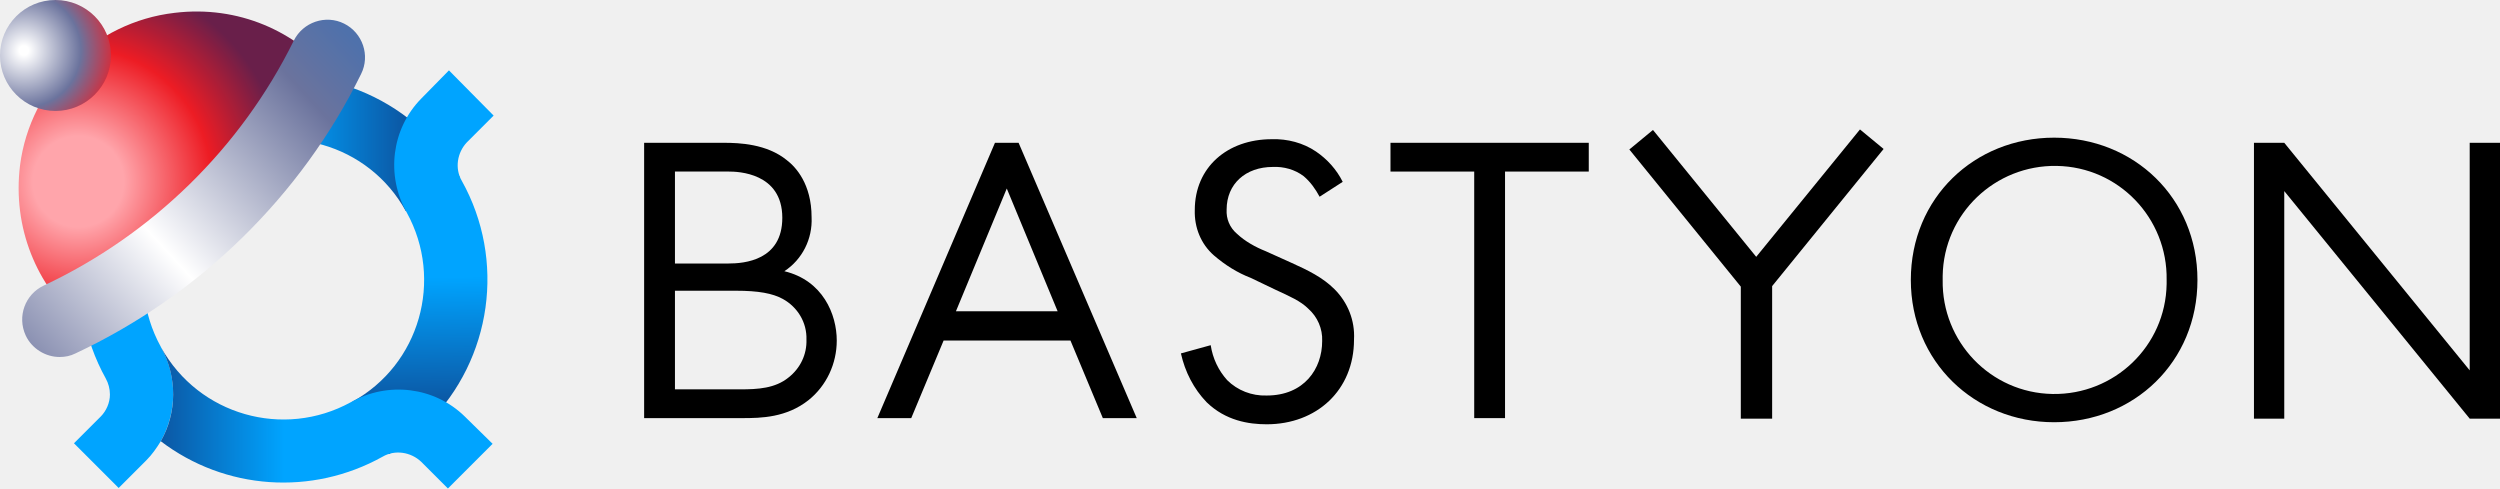
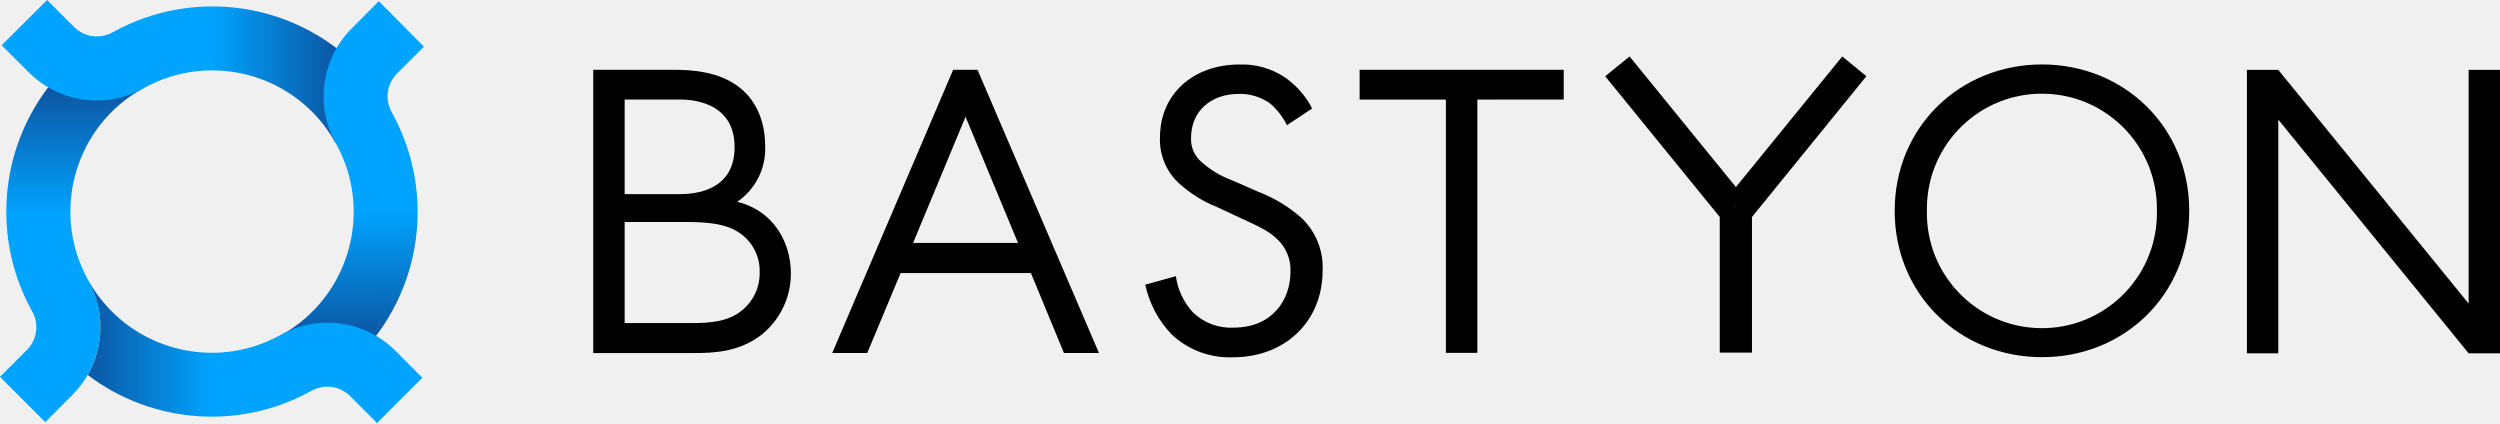
- <svg xmlns="http://www.w3.org/2000/svg" version="1.1" id="Слой_1" x="0px" y="0px" viewBox="0 0 486.7 95.1" style="enable-background:new 0 0 486.7 95.1;" xml:space="preserve">
-   <style type="text/css">
- 	.st0{fill:url(#SVGID_1_);}
- 	.st1{fill:url(#SVGID_2_);}
- 	.st2{opacity:0.38;}
- 	.st3{fill:#142163;}
- 	.st4{opacity:0.35;}
- 	.st5{fill:url(#SVGID_3_);}
- 	.st6{fill:url(#SVGID_4_);}
- 	.st7{fill:url(#SVGID_5_);}
- 	.st8{fill:url(#SVGID_6_);}
- 	.st9{fill:url(#SVGID_7_);}
- 	.st10{fill:url(#SVGID_8_);}
- 	.st11{fill:url(#SVGID_9_);}
- 	.st12{fill:url(#SVGID_10_);}
- 	.st13{fill:#FFFFFF;}
- 	.st14{fill:url(#SVGID_11_);}
- 	.st15{fill:url(#SVGID_12_);}
- 	.st16{fill:url(#SVGID_13_);}
- 	.st17{fill:url(#SVGID_14_);}
- 	.st18{fill:url(#SVGID_15_);}
- 	.st19{fill:url(#SVGID_16_);}
- 	.st20{fill:url(#SVGID_17_);}
- 	.st21{fill:url(#SVGID_18_);}
- 	.st22{fill:url(#SVGID_19_);}
- 	.st23{fill:url(#SVGID_20_);}
- 	.st24{fill:url(#SVGID_21_);}
- 	.st25{fill:url(#SVGID_22_);}
- 	.st26{fill:url(#SVGID_23_);}
- 	.st27{fill:url(#SVGID_24_);}
- 	.st28{fill:url(#SVGID_25_);}
- 	.st29{fill:url(#SVGID_26_);}
- 	.st30{fill:url(#SVGID_27_);}
- 	.st31{fill:url(#SVGID_28_);}
- 	.st32{fill:#CCCCCC;}
- 	.st33{fill:url(#SVGID_29_);}
- 	.st34{fill:url(#SVGID_30_);}
- 	.st35{fill:url(#SVGID_31_);}
- 	.st36{fill:url(#SVGID_32_);}
- 	.st37{fill:url(#SVGID_33_);}
- 	.st38{fill:url(#SVGID_34_);}
- 	.st39{fill:url(#SVGID_35_);}
- 	.st40{fill:url(#SVGID_36_);}
- 	.st41{fill:url(#SVGID_37_);}
- 	.st42{fill:url(#SVGID_38_);}
- 	.st43{fill:url(#SVGID_39_);}
- 	.st44{fill:url(#SVGID_40_);}
- 	.st45{fill:url(#SVGID_41_);}
- 	.st46{fill:url(#SVGID_42_);}
- 	.st47{fill:url(#SVGID_43_);}
- 	.st48{fill:url(#SVGID_44_);}
- 	.st49{fill:url(#SVGID_45_);}
- 	.st50{fill:#00A4FF;}
- 	.st51{fill:url(#SVGID_46_);}
- 	.st52{fill:url(#SVGID_47_);}
- 	.st53{fill:url(#SVGID_48_);}
- 	.st54{fill:url(#SVGID_49_);}
- 	.st55{fill:url(#SVGID_50_);}
- 	.st56{fill:url(#SVGID_51_);}
- 	.st57{fill:url(#SVGID_52_);}
- 	.st58{fill:url(#SVGID_53_);}
- 	.st59{fill:url(#SVGID_54_);}
- 	.st60{fill:url(#SVGID_55_);}
- 	.st61{fill:url(#SVGID_56_);}
- 	.st62{fill:url(#SVGID_57_);}
- 	.st63{fill:url(#SVGID_58_);}
- 	.st64{fill:url(#SVGID_59_);}
- 	.st65{fill:url(#SVGID_60_);}
- 	.st66{fill:url(#SVGID_61_);}
- 	.st67{fill:url(#SVGID_62_);}
- 	.st68{fill:url(#SVGID_63_);}
- 	.st69{fill:url(#SVGID_64_);}
- 	.st70{fill:url(#SVGID_65_);}
- 	.st71{fill:url(#SVGID_66_);}
- 	.st72{fill:url(#SVGID_67_);}
- 	.st73{fill:url(#SVGID_68_);}
- 	.st74{fill:url(#SVGID_69_);}
- 	.st75{fill:url(#SVGID_70_);}
- 	.st76{fill:url(#SVGID_72_);}
- 	.st77{opacity:0.43;fill:#1A171B;}
- 	.st78{fill:url(#SVGID_73_);}
- 	.st79{fill:url(#SVGID_74_);}
- 	.st80{fill:url(#SVGID_75_);}
- 	.st81{fill:url(#SVGID_76_);}
- 	.st82{opacity:0.38;fill:#353840;}
- 	.st83{clip-path:url(#SVGID_77_);}
- 	.st84{fill:url(#SVGID_78_);}
- 	.st85{fill:url(#SVGID_79_);}
- 	.st86{fill:url(#SVGID_80_);}
- 	.st87{fill:url(#SVGID_81_);}
- 	.st88{fill:url(#SVGID_82_);}
- 	.st89{fill:url(#SVGID_83_);}
- 	.st90{fill:url(#SVGID_84_);}
- 	.st91{fill:url(#SVGID_85_);}
- 	.st92{fill:url(#SVGID_86_);}
- 	.st93{fill:url(#SVGID_87_);}
- 	.st94{fill:url(#SVGID_88_);}
- 	.st95{fill:url(#SVGID_89_);}
- 	.st96{fill:url(#SVGID_90_);}
- 	.st97{fill:url(#SVGID_91_);}
- 	.st98{fill:url(#SVGID_92_);}
- 	.st99{fill:url(#SVGID_93_);}
- 	.st100{fill:url(#SVGID_94_);}
- 	.st101{fill:url(#SVGID_95_);}
- 	.st102{fill:url(#SVGID_96_);}
- 	.st103{fill:url(#SVGID_97_);}
- 	.st104{fill:url(#SVGID_98_);}
- 	.st105{fill:url(#SVGID_99_);}
- 	.st106{fill:url(#SVGID_100_);}
- 	.st107{fill:url(#SVGID_101_);}
- 	.st108{fill:url(#SVGID_102_);}
- 	.st109{fill:url(#SVGID_103_);}
- 	.st110{fill:url(#SVGID_104_);}
- 	.st111{fill:url(#SVGID_105_);}
- 	.st112{fill:url(#SVGID_106_);}
- 	.st113{fill:url(#SVGID_107_);}
- 	.st114{fill:url(#SVGID_108_);}
- 	.st115{fill:url(#SVGID_109_);}
- 	.st116{fill:url(#SVGID_110_);}
- 	.st117{fill:url(#SVGID_111_);}
- 	.st118{fill:url(#SVGID_112_);}
- 	.st119{fill:url(#SVGID_113_);}
- 	.st120{fill:url(#SVGID_114_);}
- 	.st121{fill:url(#SVGID_115_);}
- 	.st122{fill:url(#SVGID_116_);}
- 	.st123{fill:url(#SVGID_117_);}
- 	.st124{fill:url(#SVGID_118_);}
- 	.st125{fill:url(#SVGID_119_);}
- 	.st126{fill:url(#SVGID_120_);}
- 	.st127{fill:url(#SVGID_121_);}
- 	.st128{fill:url(#SVGID_122_);}
- 	.st129{fill:url(#SVGID_123_);}
- 	.st130{fill:url(#SVGID_124_);}
- 	.st131{fill:url(#SVGID_125_);}
- 	.st132{fill:url(#SVGID_126_);}
- 	.st133{fill:url(#SVGID_127_);}
- 	.st134{fill:url(#SVGID_128_);}
- 	.st135{fill:url(#SVGID_129_);}
- 	.st136{fill:url(#SVGID_130_);}
- 	.st137{fill:url(#SVGID_131_);}
- 	.st138{fill:none;stroke:url(#SVGID_132_);stroke-width:4;stroke-miterlimit:10;stroke-dasharray:12;}
- 	.st139{fill:none;stroke:url(#SVGID_133_);stroke-width:4;stroke-miterlimit:10;stroke-dasharray:12;}
- 	.st140{fill:none;stroke:url(#SVGID_134_);stroke-width:4;stroke-miterlimit:10;stroke-dasharray:12;}
- 	.st141{fill:none;stroke:url(#SVGID_135_);stroke-width:4;stroke-miterlimit:10;stroke-dasharray:12;}
- 	.st142{fill:none;stroke:url(#SVGID_136_);stroke-width:4;stroke-miterlimit:10;stroke-dasharray:12;}
- 	.st143{fill:none;stroke:url(#SVGID_137_);stroke-width:4;stroke-miterlimit:10;stroke-dasharray:12;}
- 	.st144{fill:none;stroke:url(#SVGID_138_);stroke-width:4;stroke-miterlimit:10;stroke-dasharray:12;}
- 	.st145{fill:none;stroke:url(#SVGID_139_);stroke-width:4;stroke-miterlimit:10;stroke-dasharray:12;}
- 	.st146{fill:none;stroke:url(#SVGID_140_);stroke-width:4;stroke-miterlimit:10;stroke-dasharray:12;}
- 	.st147{fill:none;stroke:url(#SVGID_141_);stroke-width:4;stroke-miterlimit:10;stroke-dasharray:12;}
- 	.st148{fill:none;stroke:url(#SVGID_142_);stroke-width:4;stroke-miterlimit:10;stroke-dasharray:12;}
- 	.st149{fill:none;stroke:url(#SVGID_143_);stroke-width:4;stroke-miterlimit:10;stroke-dasharray:12;}
- 	.st150{fill:none;stroke:url(#SVGID_144_);stroke-width:4;stroke-miterlimit:10;stroke-dasharray:12;}
- 	.st151{fill:none;stroke:url(#SVGID_145_);stroke-width:4;stroke-miterlimit:10;stroke-dasharray:12;}
- 	.st152{opacity:0.63;}
- 	.st153{fill:#353840;}
- 	.st154{fill:#008EBF;}
- 	.st155{fill:#60D6CE;}
- 	.st156{fill:#22B2A4;}
- 	.st157{fill:#FF6E84;}
- 	.st158{fill:#FFC602;}
- 	.st159{fill:#99D138;}
- 	.st160{fill:#C3B0DE;}
- 	.st161{fill:#7AB509;}
- 	.st162{fill:url(#SVGID_146_);}
- 	.st163{fill:url(#SVGID_147_);}
- 	.st164{fill:url(#SVGID_148_);}
- 	.st165{fill:url(#SVGID_149_);}
- 	.st166{opacity:0.29;fill:none;stroke:#1A171B;stroke-width:43.752;stroke-miterlimit:10;}
- 	.st167{fill:none;stroke:url(#SVGID_150_);stroke-width:27.691;stroke-miterlimit:10;}
- 	.st168{fill:none;stroke:url(#SVGID_151_);stroke-width:27.691;stroke-miterlimit:10;}
- 	.st169{fill:none;stroke:url(#SVGID_152_);stroke-width:27.691;stroke-miterlimit:10;}
- 	.st170{fill:none;stroke:url(#SVGID_153_);stroke-width:27.691;stroke-miterlimit:10;}
- 	.st171{fill:url(#SVGID_154_);stroke:url(#SVGID_155_);stroke-width:27.691;stroke-miterlimit:10;}
- 	.st172{fill:url(#SVGID_156_);stroke:url(#SVGID_157_);stroke-width:27.691;stroke-miterlimit:10;}
- 	.st173{fill:none;stroke:#0C9BEB;stroke-width:27.691;stroke-miterlimit:10;}
- 	.st174{fill:url(#SVGID_158_);stroke:url(#SVGID_159_);stroke-width:27.691;stroke-miterlimit:10;}
- 	.st175{fill:url(#SVGID_160_);stroke:url(#SVGID_161_);stroke-width:27.691;stroke-miterlimit:10;}
- 	.st176{fill:url(#SVGID_162_);stroke:url(#SVGID_163_);stroke-width:27.691;stroke-miterlimit:10;}
- 	.st177{fill:url(#SVGID_164_);stroke:url(#SVGID_165_);stroke-width:27.691;stroke-miterlimit:10;}
- 	.st178{opacity:0.29;fill:none;stroke:#1A171B;stroke-width:11.57;stroke-miterlimit:10;}
- 	.st179{opacity:0.29;fill:none;stroke:#1A171B;stroke-width:11.57;stroke-miterlimit:10;}
- 	.st180{fill:none;stroke:#1A171B;stroke-width:43.752;stroke-miterlimit:10;}
- 	.st181{fill:none;stroke:#1A171B;stroke-width:27.691;stroke-miterlimit:10;}
- 	.st182{fill:none;stroke:url(#SVGID_166_);stroke-width:27.691;stroke-miterlimit:10;}
- 	.st183{opacity:0.29;fill:none;stroke:#1A171B;stroke-width:14.507;stroke-miterlimit:10;}
- 	.st184{fill:none;stroke:url(#SVGID_167_);stroke-width:27.691;stroke-miterlimit:10;}
- 	.st185{fill:none;stroke:url(#SVGID_168_);stroke-width:27.691;stroke-miterlimit:10;}
- 	.st186{fill:none;stroke:url(#SVGID_169_);stroke-width:27.691;stroke-miterlimit:10;}
- 	.st187{fill:none;stroke:url(#SVGID_170_);stroke-width:27.691;stroke-miterlimit:10;}
- 	.st188{fill:none;stroke:url(#SVGID_171_);stroke-width:27.691;stroke-miterlimit:10;}
- 	.st189{fill:none;stroke:url(#SVGID_172_);stroke-width:27.691;stroke-miterlimit:10;}
- 	.st190{fill:none;stroke:url(#SVGID_173_);stroke-width:27.691;stroke-miterlimit:10;}
- 	.st191{fill:none;stroke:url(#SVGID_174_);stroke-width:27.691;stroke-miterlimit:10;}
- 	.st192{fill:none;stroke:url(#SVGID_175_);stroke-width:27.691;stroke-miterlimit:10;}
- 	.st193{fill:none;stroke:url(#SVGID_176_);stroke-width:27.691;stroke-miterlimit:10;}
- 	.st194{fill:none;stroke:url(#SVGID_177_);stroke-width:27.691;stroke-miterlimit:10;}
- 	.st195{fill:none;stroke:url(#SVGID_178_);stroke-width:27.691;stroke-miterlimit:10;}
- 	.st196{fill:none;stroke:url(#SVGID_179_);stroke-width:27.691;stroke-miterlimit:10;}
- 	.st197{fill:none;stroke:url(#SVGID_180_);stroke-width:27.691;stroke-miterlimit:10;}
- 	.st198{fill:none;stroke:url(#SVGID_181_);stroke-width:27.691;stroke-miterlimit:10;}
- 	.st199{fill:none;stroke:url(#SVGID_182_);stroke-width:27.691;stroke-miterlimit:10;}
- 	.st200{fill:none;stroke:url(#SVGID_183_);stroke-width:27.691;stroke-miterlimit:10;}
- 	.st201{fill:url(#SVGID_184_);stroke:url(#SVGID_185_);stroke-width:27.691;stroke-miterlimit:10;}
- 	.st202{fill:url(#SVGID_186_);stroke:url(#SVGID_187_);stroke-width:27.691;stroke-miterlimit:10;}
- 	.st203{fill:url(#SVGID_188_);stroke:url(#SVGID_189_);stroke-width:27.691;stroke-miterlimit:10;}
- 	.st204{fill:url(#SVGID_190_);stroke:url(#SVGID_191_);stroke-width:27.691;stroke-miterlimit:10;}
- 	.st205{fill:url(#SVGID_192_);stroke:url(#SVGID_193_);stroke-width:27.691;stroke-miterlimit:10;}
- 	.st206{fill:url(#SVGID_194_);stroke:url(#SVGID_195_);stroke-width:27.691;stroke-miterlimit:10;}
- 	.st207{fill:url(#SVGID_196_);stroke:url(#SVGID_197_);stroke-width:27.691;stroke-miterlimit:10;}
- 	.st208{fill:url(#SVGID_198_);stroke:url(#SVGID_199_);stroke-width:27.691;stroke-miterlimit:10;}
- 	.st209{fill:none;stroke:url(#SVGID_200_);stroke-width:27.691;stroke-miterlimit:10;}
- 	.st210{fill:none;stroke:url(#SVGID_201_);stroke-width:27.691;stroke-miterlimit:10;}
- 	.st211{fill:none;stroke:url(#SVGID_202_);stroke-width:27.691;stroke-miterlimit:10;}
- 	.st212{fill:none;stroke:url(#SVGID_203_);stroke-width:27.691;stroke-miterlimit:10;}
- 	.st213{fill:url(#SVGID_204_);stroke:url(#SVGID_205_);stroke-width:27.691;stroke-miterlimit:10;}
- 	.st214{fill:url(#SVGID_206_);stroke:url(#SVGID_207_);stroke-width:27.691;stroke-miterlimit:10;}
- 	.st215{fill:url(#SVGID_208_);stroke:url(#SVGID_209_);stroke-width:27.691;stroke-miterlimit:10;}
- 	.st216{fill:url(#SVGID_210_);stroke:url(#SVGID_211_);stroke-width:27.691;stroke-miterlimit:10;}
- 	.st217{fill:url(#SVGID_212_);stroke:url(#SVGID_213_);stroke-width:27.691;stroke-miterlimit:10;}
- 	.st218{fill:url(#SVGID_214_);stroke:url(#SVGID_215_);stroke-width:27.691;stroke-miterlimit:10;}
- 	.st219{fill:url(#SVGID_216_);stroke:url(#SVGID_217_);stroke-width:27.691;stroke-miterlimit:10;}
- 	.st220{fill:url(#SVGID_218_);stroke:url(#SVGID_219_);stroke-width:27.691;stroke-miterlimit:10;}
- 	.st221{fill:none;stroke:url(#SVGID_220_);stroke-width:27.691;stroke-miterlimit:10;}
- 	.st222{fill:none;stroke:url(#SVGID_221_);stroke-width:27.691;stroke-miterlimit:10;}
- 	.st223{fill:none;stroke:url(#SVGID_222_);stroke-width:27.691;stroke-miterlimit:10;}
- 	.st224{fill:none;stroke:url(#SVGID_223_);stroke-width:27.691;stroke-miterlimit:10;}
- 	.st225{fill:none;stroke:#1A171B;stroke-width:11.41;stroke-miterlimit:10;}
- 	.st226{opacity:0.54;fill:none;stroke:#FF0000;stroke-width:11.81;stroke-miterlimit:10;}
- 	.st227{fill:url(#SVGID_224_);}
- 	.st228{fill:url(#SVGID_225_);}
- 	.st229{fill:url(#SVGID_226_);}
- 	.st230{fill:url(#SVGID_227_);}
- 	.st231{fill:none;stroke:url(#SVGID_228_);stroke-width:27.691;stroke-miterlimit:10;}
- 	.st232{fill:url(#SVGID_229_);}
- 	.st233{fill:url(#SVGID_230_);}
- 	.st234{fill:url(#SVGID_231_);}
- 	.st235{fill:url(#SVGID_232_);}
- 	.st236{fill:url(#SVGID_233_);}
- 	.st237{fill:none;stroke:#00A4FF;stroke-width:11.57;stroke-miterlimit:10;}
- 	.st238{fill:url(#SVGID_234_);}
- 	.st239{fill:none;stroke:url(#SVGID_235_);stroke-width:43.752;stroke-miterlimit:10;}
- 	.st240{fill:url(#SVGID_236_);}
- 	.st241{fill:url(#SVGID_237_);}
- 	.st242{fill:url(#SVGID_238_);}
- 	.st243{fill:url(#SVGID_239_);}
- 	.st244{fill:none;stroke:url(#SVGID_240_);stroke-width:27.691;stroke-miterlimit:10;}
- 	.st245{fill:url(#SVGID_241_);}
- 	.st246{fill:url(#SVGID_242_);}
- 	.st247{fill:url(#SVGID_243_);}
- 	.st248{fill:url(#SVGID_244_);}
- 	.st249{fill:none;stroke:url(#SVGID_245_);stroke-width:43.752;stroke-miterlimit:10;}
- 	.st250{fill:url(#SVGID_246_);}
- 	.st251{fill:url(#SVGID_247_);}
- 	.st252{fill:url(#SVGID_248_);}
- 	.st253{fill:url(#SVGID_249_);}
- 	.st254{fill:none;stroke:url(#SVGID_250_);stroke-width:27.691;stroke-miterlimit:10;}
- 	.st255{fill:url(#SVGID_251_);}
- 	.st256{fill:none;stroke:url(#SVGID_252_);stroke-width:27.691;stroke-miterlimit:10;}
- 	.st257{fill:none;stroke:url(#SVGID_253_);stroke-width:27.691;stroke-miterlimit:10;}
- 	.st258{fill:none;stroke:url(#SVGID_254_);stroke-width:27.691;stroke-miterlimit:10;}
- 	.st259{fill:none;stroke:url(#SVGID_255_);stroke-width:27.691;stroke-miterlimit:10;}
- 	.st260{fill:url(#SVGID_256_);}
- 	.st261{fill:url(#SVGID_257_);}
- 	.st262{fill:url(#SVGID_258_);}
- 	.st263{fill:url(#SVGID_259_);}
- 	.st264{fill:url(#SVGID_260_);stroke:url(#SVGID_261_);stroke-width:2.549;stroke-miterlimit:10;}
- 	.st265{fill:url(#SVGID_262_);stroke:url(#SVGID_263_);stroke-width:2.549;stroke-miterlimit:10;}
- 	.st266{fill:none;stroke:#0C9BEB;stroke-width:2.549;stroke-miterlimit:10;}
- 	.st267{fill:none;stroke:url(#SVGID_264_);stroke-width:2.549;stroke-miterlimit:10;}
- 	.st268{fill:none;stroke:url(#SVGID_265_);stroke-width:2.549;stroke-miterlimit:10;}
- 	.st269{fill:none;stroke:url(#SVGID_266_);stroke-width:2.549;stroke-miterlimit:10;}
- 	.st270{fill:none;stroke:url(#SVGID_267_);stroke-width:2.549;stroke-miterlimit:10;}
- 	.st271{fill:none;stroke:url(#SVGID_268_);stroke-width:2.549;stroke-miterlimit:10;}
- 	.st272{fill:none;stroke:url(#SVGID_269_);stroke-width:2.549;stroke-miterlimit:10;}
- 	.st273{fill:none;stroke:url(#SVGID_270_);stroke-width:2.549;stroke-miterlimit:10;}
- 	.st274{fill:none;stroke:url(#SVGID_271_);stroke-width:2.549;stroke-miterlimit:10;}
- 	.st275{fill:none;stroke:url(#SVGID_272_);stroke-width:2.549;stroke-miterlimit:10;}
- 	.st276{fill:url(#SVGID_273_);}
- 	.st277{fill:url(#SVGID_274_);}
- 	.st278{fill:url(#SVGID_275_);}
- 	.st279{fill:url(#SVGID_276_);}
- 	.st280{fill:none;stroke:url(#SVGID_277_);stroke-width:2.549;stroke-miterlimit:10;}
- 	.st281{fill:url(#SVGID_278_);}
- 	.st282{fill:url(#SVGID_279_);}
- 	.st283{fill:url(#SVGID_280_);}
- 	.st284{fill:url(#SVGID_281_);}
- 	.st285{fill:none;stroke:url(#SVGID_282_);stroke-width:4.027;stroke-miterlimit:10;}
- 	.st286{fill:url(#SVGID_283_);}
- 	.st287{fill:url(#SVGID_284_);}
- 	.st288{fill:url(#SVGID_285_);}
- 	.st289{fill:url(#SVGID_286_);}
- 	.st290{fill:none;stroke:url(#SVGID_287_);stroke-width:2.549;stroke-miterlimit:10;}
- 	.st291{fill:#FF0000;}
- 	.st292{stroke:#000000;stroke-width:2;stroke-miterlimit:10;}
- 	.st293{fill:url(#SVGID_288_);}
- 	.st294{fill:url(#SVGID_289_);}
- 	.st295{fill:url(#SVGID_290_);}
- 	.st296{fill:url(#SVGID_291_);}
- 	.st297{fill:url(#SVGID_292_);}
- 	.st298{fill:url(#SVGID_293_);}
- 	.st299{fill:none;stroke:#142163;stroke-width:5.7;stroke-miterlimit:10;}
- 	.st300{fill:url(#SVGID_294_);}
- 	.st301{fill:url(#SVGID_295_);}
- 	.st302{fill:url(#SVGID_296_);}
- 	.st303{fill:url(#SVGID_297_);}
- 	.st304{fill:url(#SVGID_298_);}
- 	.st305{fill:url(#SVGID_299_);}
- 	.st306{fill:none;stroke:#000000;stroke-width:7.5;stroke-miterlimit:10;}
- 	.st307{fill:url(#SVGID_300_);}
- 	.st308{fill:url(#SVGID_301_);}
- 	.st309{fill:url(#SVGID_302_);}
- 	.st310{fill:url(#SVGID_303_);}
- 	.st311{fill:url(#SVGID_304_);}
- 	.st312{fill:url(#SVGID_305_);}
- 	.st313{fill:url(#SVGID_306_);}
- 	.st314{fill:url(#SVGID_307_);}
- 	.st315{fill:url(#SVGID_308_);}
- 	.st316{fill:url(#SVGID_309_);}
- 	.st317{fill:url(#SVGID_310_);}
- 	.st318{fill:url(#SVGID_311_);}
- 	.st319{fill:#F0F2F5;}
- 	.st320{fill:url(#SVGID_314_);}
- 	.st321{fill:url(#SVGID_315_);}
- 	.st322{fill:url(#SVGID_316_);}
- 	.st323{fill:url(#SVGID_317_);}
- 	.st324{fill:url(#SVGID_318_);}
- 	.st325{fill:url(#SVGID_319_);}
- 	.st326{fill:url(#SVGID_320_);}
- 	.st327{fill:url(#SVGID_321_);}
- 	.st328{fill:url(#SVGID_322_);}
- 	.st329{fill:url(#SVGID_323_);}
- 	.st330{fill:url(#SVGID_324_);}
- 	.st331{fill:url(#SVGID_325_);}
- 	.st332{fill:url(#SVGID_326_);}
- 	.st333{fill:url(#SVGID_327_);}
- 	.st334{fill:url(#SVGID_328_);}
- 	.st335{fill:url(#SVGID_329_);}
- 	.st336{fill:url(#SVGID_330_);}
- 	.st337{fill:url(#SVGID_331_);}
- 	.st338{fill:url(#SVGID_332_);}
- 	.st339{fill:url(#SVGID_333_);}
- 	.st340{fill:url(#SVGID_334_);}
- 	.st341{fill:url(#SVGID_335_);}
- 	.st342{fill:url(#SVGID_336_);}
- 	.st343{fill:url(#SVGID_337_);}
- 	.st344{fill:url(#SVGID_338_);}
- 	.st345{fill:url(#SVGID_339_);}
- 	.st346{fill:url(#SVGID_340_);}
- 	.st347{fill:url(#SVGID_341_);}
- 	.st348{fill:url(#SVGID_342_);}
- 	.st349{fill:url(#SVGID_343_);}
- 	.st350{fill:url(#SVGID_344_);}
- 	.st351{fill:url(#SVGID_345_);}
- 	.st352{fill:url(#SVGID_346_);}
- 	.st353{fill:url(#SVGID_347_);}
- 	.st354{fill:url(#SVGID_348_);}
- 	.st355{fill:url(#SVGID_349_);}
- 	.st356{fill:url(#SVGID_350_);}
- 	.st357{fill:url(#SVGID_351_);}
- 	.st358{fill:url(#SVGID_352_);}
- 	.st359{fill:url(#SVGID_353_);}
- 	.st360{fill:url(#SVGID_354_);}
- 	.st361{fill:url(#SVGID_355_);}
- 	.st362{fill:url(#SVGID_356_);}
- 	.st363{fill:url(#SVGID_357_);}
- 	.st364{fill:url(#SVGID_358_);}
- 	.st365{fill:none;stroke:#FFFFFF;stroke-width:6.396;stroke-miterlimit:10;stroke-dasharray:6,30;}
- 	.st366{fill:url(#SVGID_361_);}
- 	.st367{fill:url(#SVGID_362_);}
- 	.st368{fill:url(#SVGID_363_);}
- 	.st369{fill:url(#SVGID_364_);}
- 	.st370{fill:none;stroke:url(#SVGID_365_);stroke-width:18.106;stroke-miterlimit:10;}
- 	.st371{fill:url(#SVGID_366_);}
- 	.st372{fill:url(#SVGID_367_);}
- 	.st373{fill:url(#SVGID_368_);}
- 	.st374{fill:url(#SVGID_369_);}
- 	.st375{fill:url(#SVGID_370_);stroke:url(#SVGID_371_);stroke-width:14.284;stroke-miterlimit:10;}
- 	.st376{fill:url(#SVGID_372_);stroke:url(#SVGID_373_);stroke-width:14.284;stroke-miterlimit:10;}
- 	.st377{fill:none;stroke:#0C9BEB;stroke-width:14.284;stroke-miterlimit:10;}
- 	.st378{fill:url(#SVGID_374_);stroke:url(#SVGID_375_);stroke-width:24.099;stroke-miterlimit:10;}
- 	.st379{fill:url(#SVGID_376_);stroke:url(#SVGID_377_);stroke-width:24.099;stroke-miterlimit:10;}
- 	.st380{fill:none;stroke:#0C9BEB;stroke-width:24.099;stroke-miterlimit:10;}
- 	.st381{fill:url(#SVGID_378_);}
- 	.st382{fill:none;stroke:url(#SVGID_379_);stroke-width:27.691;stroke-miterlimit:10;}
- 	.st383{fill:none;stroke:url(#SVGID_380_);stroke-width:27.691;stroke-miterlimit:10;}
- 	.st384{fill:none;stroke:url(#SVGID_381_);stroke-width:27.691;stroke-miterlimit:10;}
- 	.st385{fill:none;stroke:url(#SVGID_382_);stroke-width:27.691;stroke-miterlimit:10;}
- 	.st386{fill:url(#SVGID_383_);stroke:url(#SVGID_384_);stroke-width:33.639;stroke-miterlimit:10;}
- 	.st387{fill:url(#SVGID_385_);stroke:url(#SVGID_386_);stroke-width:33.639;stroke-miterlimit:10;}
- 	.st388{fill:url(#SVGID_387_);stroke:url(#SVGID_388_);stroke-width:33.639;stroke-miterlimit:10;}
- 	.st389{fill:url(#SVGID_389_);stroke:url(#SVGID_390_);stroke-width:33.639;stroke-miterlimit:10;}
- 	.st390{fill:url(#SVGID_391_);stroke:url(#SVGID_392_);stroke-width:33.639;stroke-miterlimit:10;}
- 	.st391{fill:none;stroke:#1A171B;stroke-width:33.639;stroke-miterlimit:10;}
- 	.st392{fill:url(#SVGID_393_);stroke:url(#SVGID_394_);stroke-width:33.639;stroke-miterlimit:10;}
- 	.st393{fill:url(#SVGID_395_);stroke:url(#SVGID_396_);stroke-width:33.639;stroke-miterlimit:10;}
- 	.st394{fill:url(#SVGID_397_);stroke:url(#SVGID_398_);stroke-width:33.639;stroke-miterlimit:10;}
- 	.st395{fill:none;stroke:url(#SVGID_399_);stroke-width:33.639;stroke-miterlimit:10;}
- 	.st396{fill:none;stroke:url(#SVGID_400_);stroke-width:33.639;stroke-miterlimit:10;}
- 	.st397{fill:none;stroke:url(#SVGID_401_);stroke-width:33.639;stroke-miterlimit:10;}
- 	.st398{fill:none;stroke:url(#SVGID_402_);stroke-width:33.639;stroke-miterlimit:10;}
- 	.st399{fill:url(#SVGID_403_);}
- 	.st400{fill:url(#SVGID_404_);}
- 	.st401{fill:url(#SVGID_405_);}
- 	.st402{fill:url(#SVGID_406_);}
- 	.st403{fill:none;stroke:url(#SVGID_407_);stroke-width:36.461;stroke-miterlimit:10;}
- 	.st404{fill:url(#SVGID_408_);}
- 	.st405{fill:url(#SVGID_409_);}
- 	.st406{fill:url(#SVGID_410_);}
- 	.st407{fill:url(#SVGID_411_);}
- 	.st408{fill:none;stroke:url(#SVGID_412_);stroke-width:23.076;stroke-miterlimit:10;}
- 	.st409{fill:none;stroke:url(#SVGID_413_);stroke-width:31.135;stroke-miterlimit:10;}
- 	.st410{fill:none;stroke:url(#SVGID_414_);stroke-width:31.135;stroke-miterlimit:10;}
- 	.st411{fill:none;stroke:url(#SVGID_415_);stroke-width:31.135;stroke-miterlimit:10;}
- 	.st412{fill:none;stroke:url(#SVGID_416_);stroke-width:31.135;stroke-miterlimit:10;}
- 	.st413{fill:none;stroke:url(#SVGID_417_);stroke-width:31.135;stroke-miterlimit:10;}
- 	.st414{fill:none;stroke:url(#SVGID_418_);stroke-width:31.135;stroke-miterlimit:10;}
- 	.st415{fill:none;stroke:url(#SVGID_419_);stroke-width:31.135;stroke-miterlimit:10;}
- 	.st416{fill:none;stroke:url(#SVGID_420_);stroke-width:31.135;stroke-miterlimit:10;}
- 	.st417{fill:none;stroke:url(#SVGID_421_);stroke-width:31.135;stroke-miterlimit:10;}
- 	.st418{fill:url(#SVGID_422_);stroke:url(#SVGID_423_);stroke-width:27.691;stroke-miterlimit:10;}
- 	.st419{fill:url(#SVGID_424_);stroke:url(#SVGID_425_);stroke-width:27.691;stroke-miterlimit:10;}
- 	.st420{fill:url(#SVGID_426_);}
- 	.st421{fill:url(#SVGID_427_);}
- 	.st422{fill:url(#SVGID_428_);}
- 	.st423{fill:url(#SVGID_429_);}
- 	.st424{fill:none;stroke:url(#SVGID_430_);stroke-width:18.106;stroke-miterlimit:10;}
- 	.st425{fill:url(#SVGID_431_);}
- 	.st426{fill:url(#SVGID_432_);}
- 	.st427{fill:url(#SVGID_433_);}
- 	.st428{fill:url(#SVGID_434_);}
- 	.st429{fill:url(#SVGID_435_);stroke:url(#SVGID_436_);stroke-width:14.284;stroke-miterlimit:10;}
- 	.st430{fill:url(#SVGID_437_);stroke:url(#SVGID_438_);stroke-width:14.284;stroke-miterlimit:10;}
- 	.st431{fill:url(#SVGID_439_);stroke:url(#SVGID_440_);stroke-width:24.099;stroke-miterlimit:10;}
- 	.st432{fill:url(#SVGID_441_);stroke:url(#SVGID_442_);stroke-width:24.099;stroke-miterlimit:10;}
- 	.st433{fill:url(#SVGID_443_);}
- 	.st434{fill:none;stroke:url(#SVGID_444_);stroke-width:27.691;stroke-miterlimit:10;}
- 	.st435{fill:none;stroke:url(#SVGID_445_);stroke-width:27.691;stroke-miterlimit:10;}
- 	.st436{fill:none;stroke:url(#SVGID_446_);stroke-width:27.691;stroke-miterlimit:10;}
- 	.st437{fill:none;stroke:url(#SVGID_447_);stroke-width:27.691;stroke-miterlimit:10;}
- 	.st438{fill:url(#SVGID_448_);stroke:url(#SVGID_449_);stroke-width:33.639;stroke-miterlimit:10;}
- 	.st439{fill:url(#SVGID_450_);stroke:url(#SVGID_451_);stroke-width:33.639;stroke-miterlimit:10;}
- 	.st440{fill:url(#SVGID_452_);stroke:url(#SVGID_453_);stroke-width:33.639;stroke-miterlimit:10;}
- 	.st441{fill:url(#SVGID_454_);stroke:url(#SVGID_455_);stroke-width:33.639;stroke-miterlimit:10;}
- 	.st442{fill:url(#SVGID_456_);stroke:url(#SVGID_457_);stroke-width:33.639;stroke-miterlimit:10;}
- 	.st443{fill:url(#SVGID_458_);stroke:url(#SVGID_459_);stroke-width:33.639;stroke-miterlimit:10;}
- 	.st444{fill:url(#SVGID_460_);stroke:url(#SVGID_461_);stroke-width:33.639;stroke-miterlimit:10;}
- 	.st445{fill:url(#SVGID_462_);stroke:url(#SVGID_463_);stroke-width:33.639;stroke-miterlimit:10;}
- 	.st446{fill:none;stroke:url(#SVGID_464_);stroke-width:33.639;stroke-miterlimit:10;}
- 	.st447{fill:none;stroke:url(#SVGID_465_);stroke-width:33.639;stroke-miterlimit:10;}
- 	.st448{fill:none;stroke:url(#SVGID_466_);stroke-width:33.639;stroke-miterlimit:10;}
- 	.st449{fill:none;stroke:url(#SVGID_467_);stroke-width:33.639;stroke-miterlimit:10;}
- 	.st450{fill:url(#SVGID_468_);}
- 	.st451{fill:url(#SVGID_469_);}
- 	.st452{fill:url(#SVGID_470_);}
- 	.st453{fill:url(#SVGID_471_);}
- 	.st454{fill:none;stroke:url(#SVGID_472_);stroke-width:36.461;stroke-miterlimit:10;}
- 	.st455{fill:url(#SVGID_473_);}
- 	.st456{fill:url(#SVGID_474_);}
- 	.st457{fill:url(#SVGID_475_);}
- 	.st458{fill:url(#SVGID_476_);}
- 	.st459{fill:none;stroke:url(#SVGID_477_);stroke-width:23.076;stroke-miterlimit:10;}
- 	.st460{fill:none;stroke:url(#SVGID_478_);stroke-width:31.135;stroke-miterlimit:10;}
- 	.st461{fill:none;stroke:url(#SVGID_479_);stroke-width:31.135;stroke-miterlimit:10;}
- 	.st462{fill:none;stroke:url(#SVGID_480_);stroke-width:31.135;stroke-miterlimit:10;}
- 	.st463{fill:none;stroke:url(#SVGID_481_);stroke-width:31.135;stroke-miterlimit:10;}
- 	.st464{fill:none;stroke:url(#SVGID_482_);stroke-width:31.135;stroke-miterlimit:10;}
- 	.st465{fill:none;stroke:url(#SVGID_483_);stroke-width:31.135;stroke-miterlimit:10;}
- 	.st466{fill:none;stroke:url(#SVGID_484_);stroke-width:31.135;stroke-miterlimit:10;}
- 	.st467{fill:none;stroke:url(#SVGID_485_);stroke-width:31.135;stroke-miterlimit:10;}
- 	.st468{fill:none;stroke:url(#SVGID_486_);stroke-width:31.135;stroke-miterlimit:10;}
- 	.st469{fill:url(#SVGID_487_);stroke:url(#SVGID_488_);stroke-width:27.691;stroke-miterlimit:10;}
- 	.st470{fill:url(#SVGID_489_);stroke:url(#SVGID_490_);stroke-width:27.691;stroke-miterlimit:10;}
- 	.st471{fill:url(#SVGID_491_);}
- 	.st472{fill:url(#SVGID_492_);}
- 	.st473{fill:url(#SVGID_493_);}
- 	.st474{fill:url(#SVGID_494_);}
- 	.st475{fill:url(#SVGID_495_);}
- 	.st476{fill:url(#SVGID_496_);}
- 	.st477{fill:url(#SVGID_497_);}
- 	.st478{fill:url(#SVGID_498_);}
- 	.st479{fill:url(#SVGID_499_);}
- 	.st480{fill:url(#SVGID_500_);}
- 	.st481{fill:url(#SVGID_501_);}
- 	.st482{fill:url(#SVGID_502_);}
- 	.st483{fill:url(#SVGID_503_);}
- 	.st484{fill:url(#SVGID_504_);}
- 	.st485{fill:url(#SVGID_505_);}
- 	.st486{fill:url(#SVGID_506_);}
- 	.st487{fill:url(#SVGID_507_);}
- 	.st488{fill:url(#SVGID_508_);}
- 	.st489{fill:url(#SVGID_509_);}
- 	.st490{fill:url(#SVGID_510_);}
- 	.st491{fill:url(#SVGID_511_);}
- 	.st492{fill:url(#SVGID_512_);}
- 	.st493{fill:url(#SVGID_513_);}
- 	.st494{fill:url(#SVGID_514_);}
- 	.st495{fill:url(#SVGID_515_);}
- 	.st496{fill:url(#SVGID_516_);}
- 	.st497{fill:url(#SVGID_517_);}
- 	.st498{fill:url(#SVGID_518_);}
- 	.st499{fill:url(#SVGID_519_);}
- 	.st500{fill:url(#SVGID_520_);}
- 	.st501{fill:url(#SVGID_521_);}
- 	.st502{fill:url(#SVGID_522_);}
- 	.st503{fill:url(#SVGID_523_);}
- 	.st504{fill:url(#SVGID_524_);}
- 	.st505{fill:url(#SVGID_525_);}
- 	.st506{fill:url(#SVGID_526_);}
- 	.st507{fill:url(#SVGID_527_);}
- 	.st508{fill:url(#SVGID_528_);}
- 	.st509{fill:url(#SVGID_529_);}
- 	.st510{fill:url(#SVGID_530_);}
- 	.st511{fill:url(#SVGID_531_);}
- 	.st512{fill:url(#SVGID_532_);}
- 	.st513{fill:url(#SVGID_533_);}
- 	.st514{fill:url(#SVGID_534_);}
- 	.st515{fill:url(#SVGID_535_);}
- 	.st516{fill:url(#SVGID_536_);}
- 	.st517{fill:url(#SVGID_537_);}
- 	.st518{fill:url(#SVGID_538_);}
- 	.st519{fill:url(#SVGID_539_);}
- 	.st520{fill:url(#SVGID_540_);}
- 	.st521{fill:url(#SVGID_541_);}
- 	.st522{fill:url(#SVGID_542_);}
- 	.st523{fill:none;}
- 	.st524{fill:url(#SVGID_543_);}
- 	.st525{fill:none;stroke:#FFFFFF;stroke-width:8;stroke-linecap:round;stroke-miterlimit:10;}
- 	.st526{fill:url(#SVGID_544_);}
- 	.st527{fill:url(#SVGID_549_);}
- 	.st528{fill:url(#SVGID_550_);}
- 	.st529{fill:url(#SVGID_555_);}
- 	.st530{fill:url(#SVGID_556_);}
- 	.st531{fill:url(#SVGID_557_);}
- 	.st532{fill:url(#SVGID_558_);}
- 	.st533{fill:url(#SVGID_559_);}
- 	.st534{fill:url(#SVGID_560_);}
- 	.st535{fill:url(#SVGID_561_);}
- 	.st536{fill:url(#SVGID_562_);}
- 	.st537{fill:url(#SVGID_563_);}
- 	.st538{fill:url(#SVGID_564_);}
- 	.st539{fill:url(#SVGID_565_);}
- 	.st540{fill:url(#SVGID_566_);}
- 	.st541{fill:url(#SVGID_567_);}
- 	.st542{fill:url(#SVGID_568_);}
- 	.st543{fill:url(#SVGID_569_);}
- 	.st544{fill:url(#SVGID_570_);}
- 	.st545{fill:url(#SVGID_571_);}
- 	.st546{fill:url(#SVGID_572_);}
- 	.st547{fill:url(#SVGID_573_);}
- 	.st548{fill:url(#SVGID_574_);}
- 	.st549{fill:url(#SVGID_575_);}
- 	.st550{fill:url(#SVGID_576_);}
- 	.st551{fill:url(#SVGID_577_);}
- 	.st552{fill:url(#SVGID_578_);}
- 	.st553{fill:url(#SVGID_579_);}
- 	.st554{fill:url(#SVGID_580_);}
- 	.st555{fill:url(#SVGID_581_);}
- 	.st556{fill:url(#SVGID_582_);}
- 	.st557{fill:url(#SVGID_583_);}
- 	.st558{fill:url(#SVGID_584_);}
- 	.st559{fill:url(#SVGID_585_);}
- 	.st560{fill:url(#SVGID_586_);}
- 	.st561{fill:url(#SVGID_587_);}
- 	.st562{fill:url(#SVGID_588_);}
- 	.st563{fill:url(#SVGID_589_);}
- 	.st564{fill:url(#SVGID_590_);}
- 	.st565{fill:url(#SVGID_591_);}
- 	.st566{fill:url(#SVGID_592_);}
- 	.st567{fill:url(#SVGID_593_);}
- 	.st568{fill:url(#SVGID_594_);}
- 	.st569{fill:url(#SVGID_595_);}
- 	.st570{fill:url(#SVGID_596_);}
- 	.st571{fill:url(#SVGID_597_);}
- 	.st572{fill:url(#SVGID_598_);}
- 	.st573{fill:url(#SVGID_599_);}
- 	.st574{fill:url(#SVGID_600_);}
- 	.st575{fill:url(#SVGID_601_);}
- 	.st576{fill:url(#SVGID_602_);}
- 	.st577{fill:url(#SVGID_603_);}
- 	.st578{fill:url(#SVGID_604_);}
- 	.st579{fill:url(#SVGID_607_);}
- 	.st580{fill:url(#SVGID_612_);}
- 	.st581{fill:url(#SVGID_613_);}
- 	.st582{fill:url(#SVGID_614_);}
- 	.st583{fill:url(#SVGID_615_);}
- 	.st584{fill:url(#SVGID_616_);}
- 	.st585{fill:url(#SVGID_617_);}
- 	.st586{fill:url(#SVGID_618_);}
- 	.st587{fill:url(#SVGID_619_);}
- 	.st588{fill:url(#SVGID_620_);}
- 	.st589{fill:url(#SVGID_621_);}
- 	.st590{fill:url(#SVGID_622_);}
- 	.st591{fill:url(#SVGID_623_);}
- 	.st592{fill:url(#SVGID_624_);}
- 	.st593{fill:url(#SVGID_625_);}
- 	.st594{fill:url(#SVGID_626_);}
- 	.st595{fill:url(#SVGID_627_);}
- 	.st596{fill:url(#SVGID_628_);}
- 	.st597{fill:url(#SVGID_629_);}
- 	.st598{fill:url(#SVGID_630_);}
- 	.st599{fill:url(#SVGID_631_);}
- 	.st600{fill:url(#SVGID_632_);}
- 	.st601{fill:url(#SVGID_633_);}
- 	.st602{fill:url(#SVGID_634_);}
- 	.st603{fill:url(#SVGID_635_);}
- 	.st604{fill:url(#SVGID_636_);}
- 	.st605{fill:url(#SVGID_637_);}
- 	.st606{fill:url(#SVGID_638_);}
- 	.st607{fill:url(#SVGID_639_);}
- 	.st608{fill:url(#SVGID_640_);}
- 	.st609{fill:url(#SVGID_641_);}
- 	.st610{fill:url(#SVGID_642_);}
- 	.st611{fill:url(#SVGID_643_);}
- 	.st612{fill:url(#SVGID_644_);}
- 	.st613{fill:url(#SVGID_645_);}
- 	.st614{fill:url(#SVGID_646_);}
- 	.st615{fill:url(#SVGID_647_);}
- 	.st616{fill:url(#SVGID_648_);}
- 	.st617{fill:url(#SVGID_649_);}
- 	.st618{fill:url(#SVGID_650_);}
- 	.st619{fill:url(#SVGID_651_);}
- 	.st620{fill:url(#SVGID_652_);}
- 	.st621{fill:url(#SVGID_653_);}
- 	.st622{fill:url(#SVGID_654_);}
- 	.st623{fill:url(#SVGID_655_);}
- 	.st624{fill:url(#SVGID_656_);}
- 	.st625{fill:url(#SVGID_657_);}
- 	.st626{fill:url(#SVGID_658_);}
- 	.st627{fill:url(#SVGID_659_);}
- 	.st628{fill:url(#SVGID_660_);}
- 	.st629{fill:url(#SVGID_661_);}
- 	.st630{fill:url(#SVGID_662_);}
- 	.st631{fill:url(#SVGID_663_);}
- 	.st632{fill:url(#SVGID_664_);}
- 	.st633{fill:url(#SVGID_665_);}
- 	.st634{fill:url(#SVGID_666_);}
- 	.st635{fill:url(#SVGID_667_);}
- 	.st636{fill:url(#SVGID_668_);}
- 	.st637{fill:url(#SVGID_669_);}
- 	.st638{fill:url(#SVGID_670_);}
- 	.st639{fill:url(#SVGID_671_);}
- 	.st640{fill:url(#SVGID_672_);}
- 	.st641{fill:url(#SVGID_673_);}
- 	.st642{fill:url(#SVGID_674_);}
- 	.st643{fill:url(#SVGID_675_);}
- 	.st644{fill:url(#SVGID_676_);}
- 	.st645{fill:url(#SVGID_677_);}
- 	.st646{fill:url(#SVGID_678_);}
- 	.st647{fill:url(#SVGID_679_);}
- 	.st648{fill:url(#SVGID_680_);}
- 	.st649{fill:url(#SVGID_681_);}
- 	.st650{fill:url(#SVGID_682_);}
- 	.st651{fill:url(#SVGID_683_);}
- 	.st652{fill:url(#SVGID_684_);}
- 	.st653{fill:url(#SVGID_685_);}
- 	.st654{fill:url(#SVGID_686_);}
- 	.st655{fill:url(#SVGID_687_);}
- 	.st656{fill:url(#SVGID_688_);}
- 	.st657{fill:url(#SVGID_689_);}
- 	.st658{fill:url(#SVGID_690_);}
- 	.st659{fill:url(#SVGID_691_);}
- 	.st660{fill:url(#SVGID_692_);}
- 	.st661{fill:url(#SVGID_693_);}
- 	.st662{fill:url(#SVGID_694_);}
- 	.st663{fill:url(#SVGID_695_);}
- 	.st664{fill:url(#SVGID_696_);}
- 	.st665{fill:url(#SVGID_697_);}
- 	.st666{fill:url(#SVGID_698_);}
- 	.st667{fill:url(#SVGID_699_);}
- 	.st668{fill:url(#SVGID_700_);}
- 	.st669{fill:url(#SVGID_701_);}
- 	.st670{fill:url(#SVGID_702_);}
- 	.st671{fill:url(#SVGID_703_);}
- 	.st672{fill:url(#SVGID_704_);}
- 	.st673{fill:url(#SVGID_705_);}
- 	.st674{fill:url(#SVGID_706_);}
- 	.st675{fill:url(#SVGID_707_);}
- 	.st676{fill:url(#SVGID_708_);}
- 	.st677{fill:url(#SVGID_709_);}
- 	.st678{fill:url(#SVGID_710_);}
- 	.st679{fill:url(#SVGID_711_);}
- 	.st680{fill:url(#SVGID_712_);}
- 	.st681{fill:url(#SVGID_713_);}
- 	.st682{fill:url(#SVGID_714_);}
- 	.st683{fill:url(#SVGID_715_);}
- 	.st684{fill:url(#SVGID_716_);}
- 	.st685{fill:url(#SVGID_717_);}
- 	.st686{fill:url(#SVGID_718_);}
- 	.st687{fill:url(#SVGID_719_);}
- 	.st688{fill:url(#SVGID_720_);}
- 	.st689{fill:url(#SVGID_721_);}
- 	.st690{fill:url(#SVGID_722_);}
- 	.st691{fill:url(#SVGID_723_);}
- 	.st692{fill:url(#SVGID_724_);}
- </style>
-   <g>
-     <g>
-       <g>
-         <path d="M140.9,27.8c3,0,8.4,0.2,12.3,3.4c1.7,1.3,4.8,4.6,4.8,11.1c0.2,4.2-1.8,8.2-5.3,10.5c7.5,1.8,10.2,8.4,10.2,13.5     c0,4.5-2,8.8-5.5,11.6c-4.3,3.4-9.2,3.5-12.9,3.5h-19.1V27.8H140.9z M131.5,51.3h10.3c3.1,0,10.5-0.6,10.5-8.9     c0-8.8-8.7-9-10.4-9h-10.5V51.3z M131.5,75.8h12.6c3.5,0,6.8-0.2,9.4-2.3c2.3-1.8,3.6-4.5,3.5-7.4c0.1-3.3-1.7-6.3-4.6-7.9     c-2-1.1-4.8-1.6-9.1-1.6h-11.9V75.8z" />
-         <path d="M256.9,38.3c-0.8-1.5-1.8-2.9-3.1-4c-1.7-1.3-3.9-1.9-6-1.8c-5.3,0-9,3.3-9,8.3c-0.1,1.8,0.6,3.5,2,4.7     c1.6,1.5,3.6,2.6,5.6,3.4l5.1,2.3c3.1,1.4,6,2.8,8.3,5.1c2.6,2.6,4,6.1,3.8,9.8c0,9.9-7.3,16.5-17,16.5c-3.5,0-8-0.7-11.7-4.3     c-2.5-2.6-4.2-5.9-5-9.5l5.8-1.6c0.4,2.6,1.5,4.9,3.2,6.8c2,2,4.8,3.1,7.7,3c7.3,0,10.8-5.2,10.8-10.6c0.1-2.4-0.9-4.7-2.7-6.3     c-1.5-1.5-3.6-2.4-6.4-3.7l-4.8-2.3c-2.6-1-5-2.5-7.2-4.4c-2.5-2.2-3.8-5.4-3.7-8.8c0-8.3,6.3-13.8,15-13.8     c3-0.1,6.1,0.7,8.6,2.4c2.2,1.5,4,3.5,5.2,5.9L256.9,38.3z" />
-         <path d="M293,33.4v48h-6v-48h-16.3v-5.6h38.6v5.6H293z" />
-         <path d="M372,54.5c0-16,12.4-27.7,27.9-27.7s27.9,11.7,27.9,27.7s-12.4,27.7-27.9,27.7S372,70.4,372,54.5z M378.2,54.5     c-0.2,12,9.3,22,21.4,22.2c12,0.2,22-9.3,22.2-21.4c0-0.3,0-0.6,0-0.8c0.2-12-9.3-22-21.4-22.2c-12-0.2-22,9.3-22.2,21.4     C378.2,53.9,378.2,54.2,378.2,54.5z" />
-         <path d="M214.7,81.4h6.6l-23-53.6h-4.6l0,0l-22.9,53.6h6.6l6.3-15.1h24.7L214.7,81.4z M186.1,60.6l9.9-23.9l9.9,23.9H186.1z" />
-         <polygon points="480.8,27.8 480.8,72.1 444.7,27.8 444.7,27.8 444.7,27.8 444.7,27.8 444.7,27.8 438.8,27.8 438.8,81.5      444.7,81.5 444.7,37.2 480.8,81.5 480.8,81.5 486.7,81.5 486.7,27.8    " />
-         <path d="M366.7,29l-4.6-3.8L341.9,50l-20.1-24.7l-4.6,3.8l21.7,26.7v25.7h6.1V55.7L366.7,29z M342,53.7h-0.2H342L342,53.7z" />
-       </g>
-     </g>
-     <g>
-       <linearGradient id="SVGID_1_" gradientUnits="userSpaceOnUse" x1="28.12" y1="-1205.572" x2="28.12" y2="-1164.436" gradientTransform="matrix(1 0 0 -1 0 -1150.41)">
-         <stop offset="0" style="stop-color:#00A4FF" />
-         <stop offset="1" style="stop-color:#142163" />
-       </linearGradient>
-       <path class="st0" d="M31.4,67.7l-0.1-0.2l0,0c-7.2-13.1-2.5-29.6,10.6-36.8L35,20.3c-2.9,1.6-5.5,3.7-7.8,6.1    c-12.5,12.5-15.2,31.8-6.6,47.3l0,0c0.5,0.9,0.8,2,0.8,3.1c0,1.6-0.7,3.2-1.8,4.3l-5.2,5.2l8.7,8.7l5.4-5.4c1.1-1.1,2-2.4,2.8-3.7    C34.5,80.2,34.5,73.3,31.4,67.7L31.4,67.7z" />
-       <linearGradient id="SVGID_2_" gradientUnits="userSpaceOnUse" x1="55.178" y1="-1177.748" x2="95.619" y2="-1177.748" gradientTransform="matrix(1 0 0 -1 0 -1150.41)">
-         <stop offset="0" style="stop-color:#00A4FF" />
-         <stop offset="1" style="stop-color:#142163" />
-       </linearGradient>
-       <path class="st1" d="M83.3,26.4c-12.5-12.5-31.8-15.2-47.2-6.6l0,0c-0.9,0.5-2,0.8-3.1,0.8c-1.6,0-3.2-0.7-4.4-1.8l-5.2-5.2    l-8.8,8.7l5.4,5.4c3.5,3.4,8.1,5.3,12.9,5.3c3.2,0,6.4-0.8,9.2-2.4l0,0C55.3,23.3,71.8,28,79,41.1l10.5-6.6    C87.9,31.5,85.8,28.8,83.3,26.4z" />
-       <linearGradient id="SVGID_3_" gradientUnits="userSpaceOnUse" x1="82.403" y1="-1204.422" x2="83.014" y2="-1246.231" gradientTransform="matrix(1 0 0 -1 0 -1150.41)">
-         <stop offset="0" style="stop-color:#00A4FF" />
-         <stop offset="1" style="stop-color:#142163" />
-       </linearGradient>
-       <path class="st5" d="M83.3,82.4c12.5-12.5,15.2-31.8,6.6-47.2l0,0c-1.4-2.4-0.9-5.5,1-7.5l5.2-5.2l-8.7-8.8L82,19.2    c-5.8,5.9-6.9,15-2.8,22.2l0,0c7.2,13.1,2.5,29.6-10.6,36.8l7.1,10.2C78.5,86.8,81.1,84.8,83.3,82.4z" />
-       <linearGradient id="SVGID_4_" gradientUnits="userSpaceOnUse" x1="55.333" y1="-1231.816" x2="14.415" y2="-1231.816" gradientTransform="matrix(1 0 0 -1 0 -1150.41)">
-         <stop offset="0" style="stop-color:#00A4FF" />
-         <stop offset="1" style="stop-color:#142163" />
-       </linearGradient>
-       <path class="st6" d="M90.5,81.1c-5.9-5.8-15-6.9-22.2-2.8l0,0c-13.1,7.2-29.6,2.5-36.9-10.6l0,0c3.1,5.7,3.1,12.6-0.1,18.2    c12.5,9.5,29.4,10.7,43.2,3l0,0c2.4-1.4,5.5-0.9,7.5,1l5.2,5.2l8.7-8.7L90.5,81.1z" />
-     </g>
-     <radialGradient id="SVGID_5_" cx="15.249" cy="35.348" r="43.334" gradientUnits="userSpaceOnUse">
-       <stop offset="0.204" style="stop-color:#FFA5AB" />
-       <stop offset="0.599" style="stop-color:#ED1C24" />
-       <stop offset="0.931" style="stop-color:#691F4A" />
-     </radialGradient>
-     <path class="st7" d="M64.8,14.8C57.7,6.1,46.4,1,34,2.5C18.4,4.3,5.9,16.7,3.9,32.2C2.4,44.4,7.2,55.6,15.5,62.8l28.7-18.7   L64.8,14.8z" />
-     <radialGradient id="SVGID_6_" cx="4.65" cy="9.835" r="20.184" gradientUnits="userSpaceOnUse">
-       <stop offset="4.544933e-02" style="stop-color:#FFFFFF" />
-       <stop offset="0.55" style="stop-color:#6B739D" />
-       <stop offset="0.941" style="stop-color:#ED1C24" />
-     </radialGradient>
-     <circle class="st8" cx="10.8" cy="10.8" r="10.8" />
-     <linearGradient id="SVGID_7_" gradientUnits="userSpaceOnUse" x1="3.778" y1="71.399" x2="70.76" y2="9.665">
-       <stop offset="0" style="stop-color:#7A81A7" />
-       <stop offset="0.399" style="stop-color:#FFFFFF" />
-       <stop offset="0.843" style="stop-color:#6B739D" />
-       <stop offset="0.998" style="stop-color:#4F71AB" />
+ <svg xmlns="http://www.w3.org/2000/svg" xmlns:xlink="http://www.w3.org/1999/xlink" id="Слой_1" data-name="Слой 1" viewBox="0 0 465.46 78.76">
+   <defs>
+     <style>.cls-1{fill:url(#Безымянный_градиент_4);}.cls-2{fill:url(#Безымянный_градиент_4-2);}.cls-3{fill:url(#Безымянный_градиент_4-3);}.cls-4{fill:url(#Безымянный_градиент_4-4);}</style>
+     <linearGradient id="Безымянный_градиент_4" x1="13.3" y1="-11009.59" x2="13.3" y2="-10969.88" gradientTransform="matrix(1, 0, 0, -1, 0, -10969.43)" gradientUnits="userSpaceOnUse">
+       <stop offset="0" stop-color="#00a4ff" />
+       <stop offset="1" stop-color="#142163" />
    </linearGradient>
-     <path class="st9" d="M11.6,69.5c-2.7,0-5.4-1.6-6.6-4.2c-1.7-3.7-0.1-8,3.5-9.7c21.1-9.9,38.4-26.8,48.7-47.7   c1.8-3.6,6.2-5.1,9.8-3.3c3.6,1.8,5.1,6.2,3.3,9.8C58.6,38.2,38.8,57.5,14.7,68.8C13.7,69.3,12.7,69.5,11.6,69.5z" />
-   </g>
+     <linearGradient id="Безымянный_градиент_4-2" x1="39.42" y1="-10982.73" x2="78.46" y2="-10982.73" xlink:href="#Безымянный_градиент_4" />
+     <linearGradient id="Безымянный_градиент_4-3" x1="65.7" y1="-11008.48" x2="66.29" y2="-11048.84" xlink:href="#Безымянный_градиент_4" />
+     <linearGradient id="Безымянный_градиент_4-4" x1="39.57" y1="-11034.93" x2="0.07" y2="-11034.93" xlink:href="#Безымянный_градиент_4" />
+   </defs>
+   <path class="cls-1" d="M16.46,52.23l-.11-.2h0A26.23,26.23,0,0,1,26.6,16.46L19.94,6.51a32,32,0,0,0-7.56,5.85A38.22,38.22,0,0,0,6,58H6a5.95,5.95,0,0,1-1,7.16l-5,5,8.43,8.43,5.2-5.22a18,18,0,0,0,2.71-3.59,17.93,17.93,0,0,0,.12-17.59Z" />
+   <path class="cls-2" d="M66.57,12.38A38.22,38.22,0,0,0,21,6h0a6,6,0,0,1-7.23-1l-5-5L.3,8.43l5.22,5.2A17.86,17.86,0,0,0,18,18.71a17.84,17.84,0,0,0,8.89-2.36h0A26.23,26.23,0,0,1,62.46,26.6L72.6,20.22A34.35,34.35,0,0,0,66.57,12.38Z" />
+   <path class="cls-3" d="M66.58,66.49a38.22,38.22,0,0,0,6.35-45.6h0a6,6,0,0,1,1-7.2l5-5L70.53.22l-5.2,5.22a17.93,17.93,0,0,0-2.72,21.39h0A26.23,26.23,0,0,1,52.37,62.38l6.86,9.85A30.6,30.6,0,0,0,66.58,66.49Z" />
+   <path class="cls-4" d="M73.48,65.16a17.93,17.93,0,0,0-21.39-2.72h0A26.34,26.34,0,0,1,16.46,52.23h0a17.93,17.93,0,0,1-.12,17.59A38.24,38.24,0,0,0,58,72.76h0a6,6,0,0,1,7.2,1l5,5,8.43-8.43Z" />
+   <path d="M125.63,13c2.92,0,8.22.24,12.09,3.31,1.63,1.26,4.74,4.5,4.74,10.91a11.89,11.89,0,0,1-5.21,10.35c7.33,1.82,10,8.22,10,13.28a14.56,14.56,0,0,1-5.38,11.4c-4.19,3.31-9,3.48-12.64,3.48H110.45V13ZM116.3,36.15h10.12c3.08,0,10.35-.64,10.35-8.77,0-8.69-8.54-8.85-10.19-8.85H116.3Zm0,24h12.42c3.4,0,6.72-.24,9.24-2.22a8.88,8.88,0,0,0,3.48-7.27,8.54,8.54,0,0,0-4.5-7.75c-2-1.11-4.74-1.58-9-1.58H116.3Z" />
+   <path d="M239.61,23.31a12.71,12.71,0,0,0-3.08-4,9.48,9.48,0,0,0-5.92-1.82c-5.21,0-8.85,3.26-8.85,8.14a5.52,5.52,0,0,0,2,4.58,17.21,17.21,0,0,0,5.53,3.31l5.06,2.22a25.89,25.89,0,0,1,8.14,5,12.68,12.68,0,0,1,3.76,9.59c0,9.72-7.19,16.19-16.67,16.19a15.69,15.69,0,0,1-11.45-4.27A19.1,19.1,0,0,1,213.23,53l5.7-1.58a12.44,12.44,0,0,0,3.16,6.72A10.08,10.08,0,0,0,229.68,61c7.19,0,10.59-5.13,10.59-10.43a7.86,7.86,0,0,0-2.61-6.17c-1.5-1.43-3.56-2.37-6.32-3.63l-4.74-2.22a23.34,23.34,0,0,1-7-4.34,11,11,0,0,1-3.63-8.61c0-8.14,6.24-13.59,14.77-13.59a14.28,14.28,0,0,1,8.45,2.37,15.94,15.94,0,0,1,5.11,5.81Z" />
+   <path d="M275.06,18.54V65.7H269.2V18.54H253.14V13h38v5.53Z" />
+   <path d="M352.76,39.27C352.76,23.55,365,12,380.18,12s27.42,11.53,27.42,27.25-12.17,27.25-27.42,27.25S352.76,54.91,352.76,39.27Zm6,0a21.41,21.41,0,0,0,42.82.83q0-.42,0-.83a21.41,21.41,0,1,0-42.82-.83Q358.76,38.86,358.76,39.27Z" />
+   <path d="M198.09,65.72h6.52L182,13h-4.54L154.95,65.72h6.52l6.21-14.88h24.26ZM170,45.23l9.77-23.49,9.77,23.49Z" />
+   <polygon points="459.62 13.01 459.62 56.52 424.18 13.01 424.18 13.01 424.18 13.01 424.18 13.01 424.18 13.01 418.34 13.01 418.34 65.78 424.18 65.78 424.18 22.27 459.62 65.78 459.62 65.78 465.46 65.78 465.46 13.01 459.62 13.01" />
+   <path d="M347.49,14.19,343,10.51l-19.8,24.32-19.8-24.32-4.54,3.69,21.33,26.2V65.65h6V40.4ZM323.25,38.44h-.19l.09-.07Z" />
</svg>
